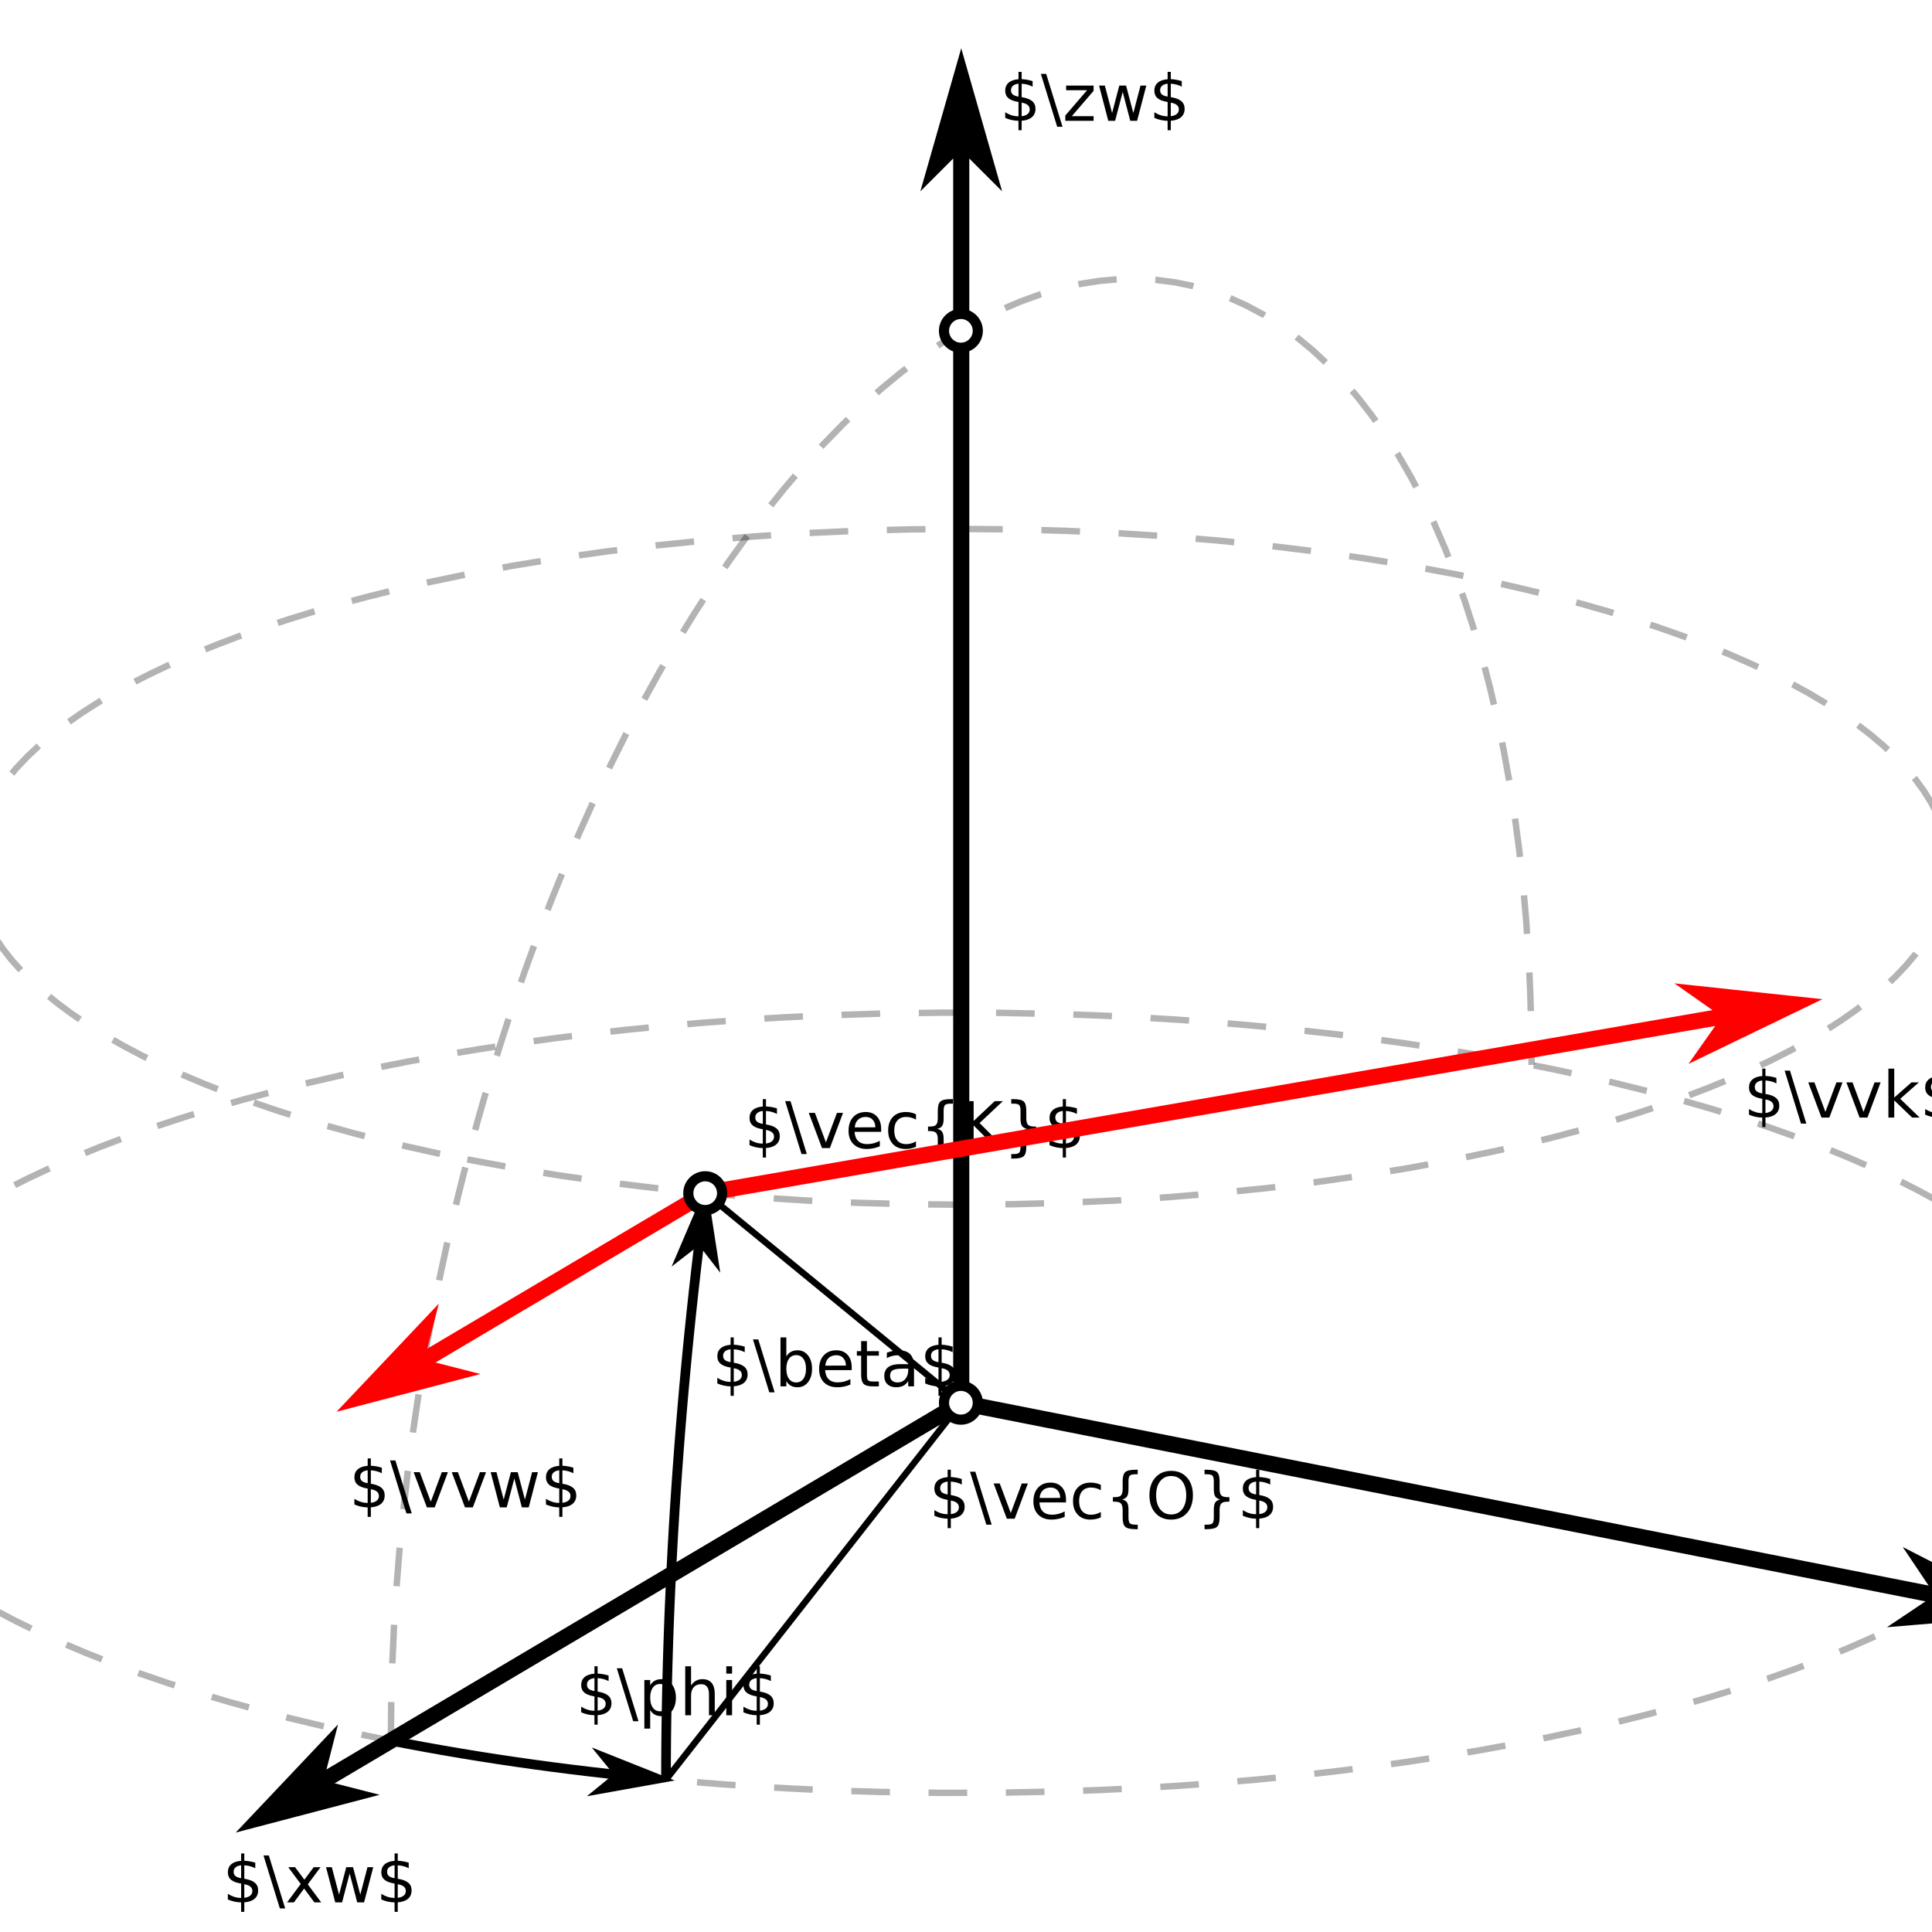
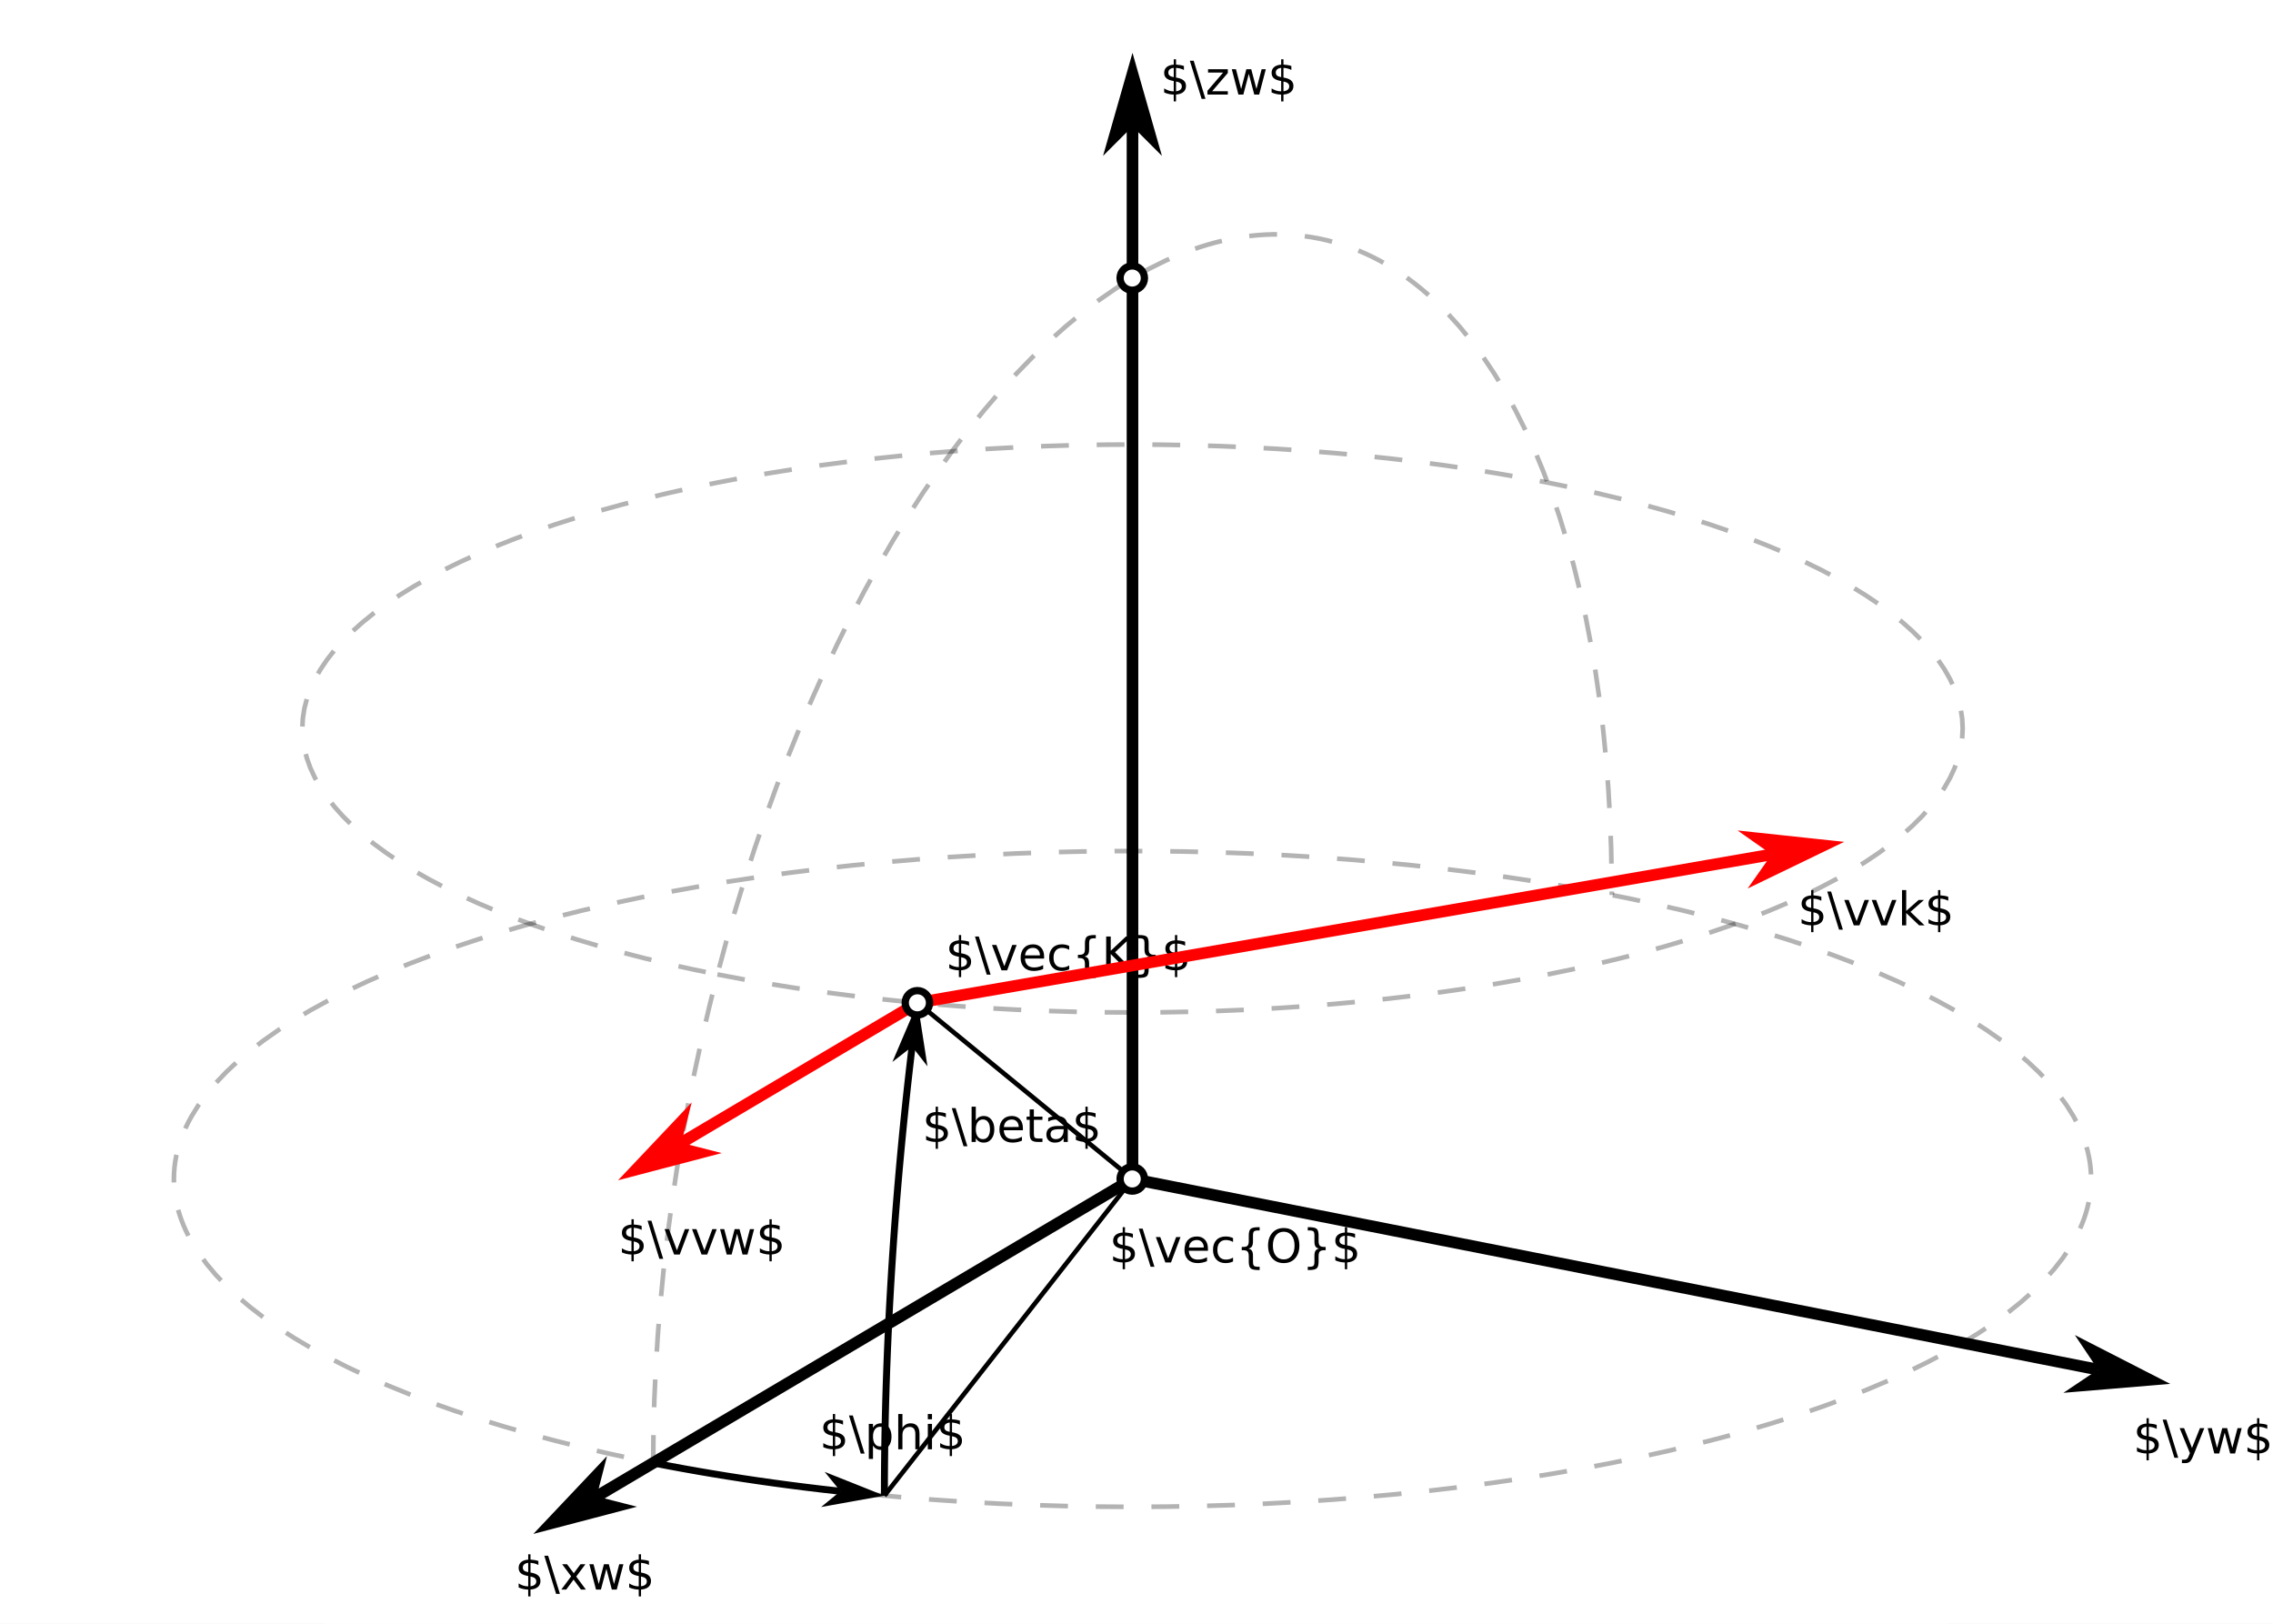
- <svg xmlns="http://www.w3.org/2000/svg" width="600" height="600" viewBox="0 0 600 600" version="1.1">
+ <svg xmlns="http://www.w3.org/2000/svg" width="980" height="700" viewBox="0 0 980 700" version="1.1">
  <defs>
    <marker id="Point1M-k:k:w" style="overflow:visible" refX="0" refY="0" orient="auto">
      <path style="stroke:#000000;fill:#ffffff;stroke-width:3;opacity:1" d="M -2.5,-1.0 C -2.5,1.76 -4.74,4.0 -7.5,4.0 C -10.26,4.0 -12.5,1.76 -12.5,-1.0 C -12.5,-3.76 -10.26,-6.0 -7.5,-6.0 C -4.74,-6.0 -2.5,-3.76 -2.5,-1.0 z" transform="scale(0.35) translate(7.4, 1)" />
    </marker>
    <marker id="Arrow1Mend-k:k" style="overflow:visible" refX="0" refY="0" orient="auto">
      <path style="stroke:#000000;fill:#000000;stroke-width:1pt;opacity:1;stroke-linejoin:miter" d="M 0.0,0.0 L 5.0,-5.0 L -12.5,0.0 L 5.0,5.0 L 0.0,0.0 z" transform="scale(0.4) rotate(180) translate(-0.9,0)" />
    </marker>
    <marker id="Arrow1Mend-r:r" style="overflow:visible" refX="0" refY="0" orient="auto">
      <path style="stroke:#ff0000;fill:#ff0000;stroke-width:1pt;opacity:1;stroke-linejoin:miter" d="M 0.0,0.0 L 5.0,-5.0 L -12.5,0.0 L 5.0,5.0 L 0.0,0.0 z" transform="scale(0.4) rotate(180) translate(-0.9,0)" />
    </marker>
  </defs>
  <defs>
    <style type="text/css">*{stroke-linejoin: round; stroke-linecap: butt}</style>
  </defs>
  <g id="figure_1">
    <g id="patch_1">
-       <path d="M 0 600  L 600 600  L 600 0  L 0 0  z " style="fill: #ffffff" />
+       <path d="M 0 700  L 980 700  L 980 0  L 0 0  z " style="fill: #ffffff" />
    </g>
    <g id="patch_2">
-       <path d="M 0 600  L 600 600  L 600 0  L 0 0  z " style="fill: #ffffff" />
+       <path d="M 140 700  L 840 700  L 840 0  L 140 0  z " style="fill: #ffffff" />
    </g>
    <g id="axes_1">
      <g id="line_1">
-         <path d="M 298.521 435.641  L 219.115 370.549  " style="fill: none; stroke: #000000; stroke-width: 2" />
+         <path d="M 488.274 508.248  L 395.634 432.307  " style="fill: none; stroke: #000000; stroke-width: 2" />
      </g>
      <g id="line_2">
-         <path d="M 298.521 435.641  L 206.831 552.678  " style="fill: none; stroke: #000000; stroke-width: 2" />
+         <path d="M 488.274 508.248  L 381.303 644.791  " style="fill: none; stroke: #000000; stroke-width: 2" />
      </g>
      <g id="text_1">
        <g>
-           <text style="font: 20px 'DejaVu Sans', 'Bitstream Vera Sans', 'Computer Modern Sans Serif', 'Lucida Grande', 'Verdana', 'Geneva', 'Lucid', 'Arial', 'Helvetica', 'Avant Garde', sans-serif; text-anchor: start" x="288.521" y="471.641" transform="rotate(-0 288.5206 471.6414)">$\vec{O}$</text>
+           <text style="font: 20px 'DejaVu Sans', 'Bitstream Vera Sans', 'Computer Modern Sans Serif', 'Lucida Grande', 'Verdana', 'Geneva', 'Lucid', 'Arial', 'Helvetica', 'Avant Garde', sans-serif; text-anchor: start" x="478.274" y="544.248" transform="rotate(-0 478.274 544.2483)">$\vec{O}$</text>
        </g>
      </g>
      <g id="text_2">
        <g>
-           <text style="font: 20px 'DejaVu Sans', 'Bitstream Vera Sans', 'Computer Modern Sans Serif', 'Lucida Grande', 'Verdana', 'Geneva', 'Lucid', 'Arial', 'Helvetica', 'Avant Garde', sans-serif; text-anchor: start" x="231.115" y="356.549" transform="rotate(-0 231.1149 356.5489)">$\vec{K}$</text>
+           <text style="font: 20px 'DejaVu Sans', 'Bitstream Vera Sans', 'Computer Modern Sans Serif', 'Lucida Grande', 'Verdana', 'Geneva', 'Lucid', 'Arial', 'Helvetica', 'Avant Garde', sans-serif; text-anchor: start" x="407.634" y="418.307" transform="rotate(-0 407.6341 418.3071)">$\vec{K}$</text>
        </g>
      </g>
      <g id="text_3">
        <g>
-           <text style="font: 20px 'DejaVu Sans', 'Bitstream Vera Sans', 'Computer Modern Sans Serif', 'Lucida Grande', 'Verdana', 'Geneva', 'Lucid', 'Arial', 'Helvetica', 'Avant Garde', sans-serif; text-anchor: start" x="69.107" y="590.806" transform="rotate(-0 69.10675 590.8061)">$\xw$</text>
+           <text style="font: 20px 'DejaVu Sans', 'Bitstream Vera Sans', 'Computer Modern Sans Serif', 'Lucida Grande', 'Verdana', 'Geneva', 'Lucid', 'Arial', 'Helvetica', 'Avant Garde', sans-serif; text-anchor: start" x="221.958" y="685.274" transform="rotate(-0 221.9579 685.2738)">$\xw$</text>
        </g>
      </g>
      <g id="text_4">
        <g>
-           <text style="font: 20px 'DejaVu Sans', 'Bitstream Vera Sans', 'Computer Modern Sans Serif', 'Lucida Grande', 'Verdana', 'Geneva', 'Lucid', 'Arial', 'Helvetica', 'Avant Garde', sans-serif; text-anchor: start" x="666.021" y="541.369" transform="rotate(-0 666.0207 541.3694)">$\yw$</text>
+           <text style="font: 20px 'DejaVu Sans', 'Bitstream Vera Sans', 'Computer Modern Sans Serif', 'Lucida Grande', 'Verdana', 'Geneva', 'Lucid', 'Arial', 'Helvetica', 'Avant Garde', sans-serif; text-anchor: start" x="919.691" y="626.598" transform="rotate(-0 919.6908 626.5976)">$\yw$</text>
        </g>
      </g>
      <g id="text_5">
        <g>
-           <text style="font: 20px 'DejaVu Sans', 'Bitstream Vera Sans', 'Computer Modern Sans Serif', 'Lucida Grande', 'Verdana', 'Geneva', 'Lucid', 'Arial', 'Helvetica', 'Avant Garde', sans-serif; text-anchor: start" x="310.521" y="37.519" transform="rotate(-0 310.5206 37.51943)">$\zw$</text>
+           <text style="font: 20px 'DejaVu Sans', 'Bitstream Vera Sans', 'Computer Modern Sans Serif', 'Lucida Grande', 'Verdana', 'Geneva', 'Lucid', 'Arial', 'Helvetica', 'Avant Garde', sans-serif; text-anchor: start" x="500.274" y="40.773" transform="rotate(-0 500.274 40.77267)">$\zw$</text>
        </g>
      </g>
      <g id="text_6">
        <g>
-           <text style="font: 20px 'DejaVu Sans', 'Bitstream Vera Sans', 'Computer Modern Sans Serif', 'Lucida Grande', 'Verdana', 'Geneva', 'Lucid', 'Arial', 'Helvetica', 'Avant Garde', sans-serif; text-anchor: start" x="541.512" y="347.078" transform="rotate(-0 541.5116 347.0776)">$\vvk$</text>
+           <text style="font: 20px 'DejaVu Sans', 'Bitstream Vera Sans', 'Computer Modern Sans Serif', 'Lucida Grande', 'Verdana', 'Geneva', 'Lucid', 'Arial', 'Helvetica', 'Avant Garde', sans-serif; text-anchor: start" x="775.097" y="398.924" transform="rotate(-0 775.0968 398.9238)">$\vvk$</text>
        </g>
      </g>
      <g id="text_7">
        <g>
-           <text style="font: 20px 'DejaVu Sans', 'Bitstream Vera Sans', 'Computer Modern Sans Serif', 'Lucida Grande', 'Verdana', 'Geneva', 'Lucid', 'Arial', 'Helvetica', 'Avant Garde', sans-serif; text-anchor: start" x="108.408" y="468.131" transform="rotate(-0 108.408 468.1313)">$\vvw$</text>
+           <text style="font: 20px 'DejaVu Sans', 'Bitstream Vera Sans', 'Computer Modern Sans Serif', 'Lucida Grande', 'Verdana', 'Geneva', 'Lucid', 'Arial', 'Helvetica', 'Avant Garde', sans-serif; text-anchor: start" x="266.476" y="540.82" transform="rotate(-0 266.476 540.8198)">$\vvw$</text>
        </g>
      </g>
      <g id="text_8">
        <g>
-           <text style="font: 20px 'DejaVu Sans', 'Bitstream Vera Sans', 'Computer Modern Sans Serif', 'Lucida Grande', 'Verdana', 'Geneva', 'Lucid', 'Arial', 'Helvetica', 'Avant Garde', sans-serif; text-anchor: start" x="221.115" y="430.549" transform="rotate(-0 221.1149 430.5489)">$\beta$</text>
+           <text style="font: 20px 'DejaVu Sans', 'Bitstream Vera Sans', 'Computer Modern Sans Serif', 'Lucida Grande', 'Verdana', 'Geneva', 'Lucid', 'Arial', 'Helvetica', 'Avant Garde', sans-serif; text-anchor: start" x="397.634" y="492.307" transform="rotate(-0 397.6341 492.3071)">$\beta$</text>
        </g>
      </g>
      <g id="text_9">
        <g>
-           <text style="font: 20px 'DejaVu Sans', 'Bitstream Vera Sans', 'Computer Modern Sans Serif', 'Lucida Grande', 'Verdana', 'Geneva', 'Lucid', 'Arial', 'Helvetica', 'Avant Garde', sans-serif; text-anchor: start" x="178.831" y="532.678" transform="rotate(-0 178.8308 532.6776)">$\phi$</text>
+           <text style="font: 20px 'DejaVu Sans', 'Bitstream Vera Sans', 'Computer Modern Sans Serif', 'Lucida Grande', 'Verdana', 'Geneva', 'Lucid', 'Arial', 'Helvetica', 'Avant Garde', sans-serif; text-anchor: start" x="353.303" y="624.791" transform="rotate(-0 353.3026 624.7905)">$\phi$</text>
        </g>
      </g>
      <g id="arc_1">
-         <path d="M 121.39 540.573  L 121.497 528.891  L 121.821 517.096  L 122.36 505.201  L 123.113 493.222  L 124.081 481.172  L 125.26 469.067  L 126.651 456.921  L 128.251 444.749  L 130.059 432.566  L 132.072 420.387  L 134.288 408.227  L 136.703 396.1  L 139.316 384.021  L 142.123 372.005  L 145.121 360.066  L 148.305 348.22  L 151.672 336.48  L 155.219 324.861  L 158.939 313.377  L 162.83 302.041  L 166.887 290.869  L 171.103 279.873  L 175.475 269.067  L 179.997 258.463  L 184.663 248.076  L 189.468 237.917  L 194.406 227.999  L 199.47 218.334  L 204.655 208.934  L 209.955 199.81  L 215.363 190.973  L 220.871 182.434  L 226.475 174.204  L 232.166 166.292  L 237.938 158.709  L 243.784 151.463  L 249.697 144.563  L 255.669 138.018  L 261.693 131.835  L 267.762 126.022  L 273.869 120.587  L 280.005 115.536  L 286.165 110.874  L 292.339 106.609  L 298.521 102.744  L 304.702 99.285  L 310.877 96.235  L 317.036 93.599  L 323.172 91.38  L 329.279 89.58  L 335.348 88.202  L 341.372 87.247  L 347.345 86.717  L 353.257 86.611  L 359.103 86.931  L 364.875 87.676  L 370.566 88.845  L 376.17 90.436  L 381.679 92.448  L 387.086 94.878  L 392.386 97.723  L 397.571 100.98  L 402.636 104.644  L 407.573 108.712  L 412.378 113.178  L 417.044 118.037  L 421.566 123.283  L 425.938 128.91  L 430.155 134.91  L 434.211 141.277  L 438.102 148.002  L 441.823 155.077  L 445.369 162.495  L 448.736 170.245  L 451.921 178.319  L 454.918 186.706  L 457.725 195.397  L 460.338 204.38  L 462.754 213.645  L 464.969 223.18  L 466.982 232.974  L 468.79 243.015  L 470.39 253.291  L 471.781 263.789  L 472.961 274.497  L 473.928 285.4  L 474.681 296.487  L 475.22 307.743  L 475.544 319.156  L 475.652 330.71  L 475.652 330.71  " style="fill: none; stroke-dasharray: 12,12; stroke-dashoffset: 0; stroke: #000000; stroke-opacity: 0.3; stroke-width: 2" />
+         <path d="M 281.621 630.669  L 281.747 617.04  L 282.125 603.278  L 282.753 589.401  L 283.632 575.425  L 284.761 561.367  L 286.137 547.245  L 287.76 533.075  L 289.626 518.874  L 291.735 504.661  L 294.084 490.452  L 296.669 476.265  L 299.487 462.116  L 302.536 448.024  L 305.81 434.005  L 309.307 420.077  L 313.022 406.256  L 316.951 392.56  L 321.088 379.004  L 325.429 365.606  L 329.969 352.382  L 334.701 339.347  L 339.62 326.518  L 344.721 313.911  L 349.996 301.541  L 355.44 289.422  L 361.046 277.57  L 366.806 265.999  L 372.715 254.723  L 378.765 243.756  L 384.948 233.111  L 391.256 222.802  L 397.683 212.84  L 404.221 203.238  L 410.86 194.008  L 417.595 185.16  L 424.415 176.706  L 431.313 168.657  L 438.28 161.021  L 445.308 153.807  L 452.389 147.026  L 459.514 140.685  L 466.673 134.792  L 473.859 129.353  L 481.062 124.377  L 488.274 119.868  L 495.486 115.832  L 502.689 112.274  L 509.875 109.199  L 513.459 107.843  L 517.035 106.61  L 520.602 105.499  L 524.159 104.51  L 527.705 103.645  L 531.24 102.902  L 534.761 102.283  L 538.268 101.788  L 541.76 101.417  L 545.235 101.169  L 548.694 101.046  L 552.133 101.046  L 555.554 101.171  L 558.954 101.42  L 562.332 101.792  L 565.688 102.289  L 569.02 102.909  L 572.327 103.652  L 575.609 104.519  L 578.865 105.509  L 582.093 106.621  L 585.292 107.856  L 588.461 109.212  L 591.601 110.691  L 594.708 112.29  L 597.783 114.01  L 600.825 115.85  L 603.833 117.81  L 606.805 119.888  L 609.742 122.085  L 612.641 124.399  L 615.502 126.831  L 618.325 129.378  L 623.851 134.819  L 629.211 140.714  L 634.4 147.057  L 639.41 153.841  L 644.237 161.056  L 648.874 168.694  L 653.314 176.746  L 657.554 185.201  L 661.588 194.051  L 665.41 203.283  L 669.017 212.886  L 672.403 222.85  L 675.565 233.161  L 678.499 243.807  L 681.201 254.776  L 683.668 266.053  L 685.897 277.626  L 687.885 289.479  L 689.63 301.599  L 691.13 313.971  L 692.383 326.579  L 693.387 339.409  L 694.141 352.444  L 694.644 365.669  L 694.895 379.068  L 694.927 385.828  L 694.927 385.828  " style="fill: none; stroke-dasharray: 12,12; stroke-dashoffset: 0; stroke: #000000; stroke-opacity: 0.3; stroke-width: 2" />
      </g>
      <g id="arc_2">
-         <path d="M 121.39 540.573  L 132.205 542.624  L 143.222 544.544  L 154.429 546.331  L 165.812 547.983  L 177.356 549.499  L 189.048 550.876  L 200.873 552.112  L 212.817 553.207  L 224.865 554.158  L 237.004 554.965  L 249.217 555.627  L 261.49 556.142  L 273.809 556.511  L 292.338 556.788  L 310.884 556.732  L 329.397 556.345  L 341.694 555.903  L 353.939 555.314  L 366.117 554.58  L 378.212 553.701  L 390.21 552.678  L 402.097 551.512  L 413.857 550.205  L 425.477 548.758  L 436.942 547.174  L 448.238 545.454  L 459.352 543.6  L 470.27 541.614  L 480.979 539.5  L 491.466 537.259  L 501.717 534.894  L 511.721 532.408  L 521.465 529.804  L 530.938 527.086  L 540.127 524.256  L 549.022 521.318  L 557.612 518.276  L 565.886 515.133  L 573.834 511.893  L 581.447 508.56  L 588.715 505.139  L 595.63 501.632  L 601 498.706  M 601 372.577  L 595.63 369.65  L 588.715 366.144  L 581.447 362.723  L 573.834 359.39  L 565.886 356.15  L 557.612 353.007  L 549.022 349.965  L 540.127 347.027  L 530.938 344.197  L 521.465 341.479  L 511.721 338.875  L 501.717 336.389  L 491.466 334.024  L 480.979 331.783  L 470.27 329.668  L 459.352 327.683  L 448.238 325.829  L 436.942 324.109  L 425.477 322.524  L 413.857 321.078  L 402.097 319.771  L 390.21 318.605  L 378.212 317.582  L 366.117 316.703  L 353.939 315.968  L 341.694 315.38  L 329.397 314.938  L 310.884 314.55  L 292.338 314.495  L 273.809 314.772  L 255.347 315.38  L 243.102 315.968  L 230.924 316.703  L 218.829 317.582  L 206.831 318.605  L 194.944 319.771  L 183.184 321.078  L 171.564 322.524  L 160.099 324.109  L 148.803 325.829  L 137.689 327.683  L 126.771 329.668  L 116.062 331.783  L 105.576 334.024  L 95.324 336.389  L 85.32 338.875  L 75.576 341.479  L 66.104 344.197  L 56.914 347.027  L 48.019 349.965  L 39.43 353.007  L 31.156 356.15  L 23.207 359.39  L 15.594 362.723  L 8.326 366.144  L 1.411 369.65  L -1 370.945  M -1 500.338  L 4.824 503.396  L 11.916 506.86  L 19.358 510.238  L 27.14 513.525  L 35.253 516.716  L 43.686 519.81  L 52.429 522.8  L 61.473 525.684  L 70.805 528.459  L 80.415 531.121  L 90.291 533.666  L 100.42 536.092  L 110.79 538.395  L 121.39 540.573  L 121.39 540.573  " style="fill: none; stroke-dasharray: 12,12; stroke-dashoffset: 0; stroke: #000000; stroke-opacity: 0.3; stroke-width: 2" />
+         <path d="M 281.621 630.669  L 294.239 633.061  L 307.093 635.301  L 320.167 637.386  L 333.447 639.314  L 346.915 641.082  L 360.556 642.689  L 374.352 644.131  L 388.286 645.408  L 402.343 646.518  L 416.504 647.46  L 430.753 648.231  L 445.072 648.833  L 459.443 649.263  L 473.85 649.521  L 488.274 649.607  L 502.698 649.521  L 517.105 649.263  L 531.476 648.833  L 545.795 648.231  L 560.044 647.46  L 574.205 646.518  L 588.262 645.408  L 602.197 644.131  L 615.993 642.689  L 629.633 641.082  L 643.101 639.314  L 656.381 637.386  L 669.455 635.301  L 682.309 633.061  L 694.927 630.669  L 707.293 628.127  L 719.392 625.44  L 731.209 622.61  L 742.731 619.641  L 753.942 616.535  L 764.83 613.298  L 775.38 609.933  L 785.581 606.444  L 795.42 602.836  L 804.885 599.112  L 813.964 595.278  L 822.646 591.337  L 830.92 587.295  L 838.777 583.157  L 846.207 578.928  L 853.201 574.612  L 859.751 570.216  L 865.848 565.744  L 871.485 561.202  L 876.655 556.596  L 881.351 551.931  L 885.569 547.212  L 889.303 542.446  L 892.548 537.638  L 895.301 532.795  L 896.491 530.362  L 897.558 527.922  L 898.499 525.476  L 899.316 523.024  L 900.007 520.569  L 900.573 518.109  L 901.013 515.646  L 901.328 513.182  L 901.517 510.715  L 901.58 508.248  L 901.517 505.781  L 901.328 503.315  L 901.013 500.85  L 900.573 498.388  L 900.007 495.928  L 899.316 493.472  L 898.499 491.021  L 897.558 488.575  L 896.491 486.135  L 895.301 483.702  L 893.986 481.276  L 890.987 476.449  L 887.497 471.662  L 883.52 466.919  L 879.062 462.226  L 874.128 457.59  L 868.724 453.015  L 862.856 448.507  L 856.532 444.073  L 849.759 439.716  L 842.546 435.443  L 834.902 431.259  L 826.834 427.168  L 818.355 423.176  L 809.473 419.288  L 800.2 415.508  L 790.547 411.842  L 780.525 408.292  L 770.148 404.865  L 759.427 401.563  L 748.376 398.392  L 737.008 395.354  L 725.337 392.454  L 713.377 389.695  L 701.142 387.08  L 688.649 384.613  L 675.911 382.297  L 662.945 380.134  L 649.766 378.127  L 636.39 376.278  L 622.833 374.591  L 609.113 373.066  L 595.245 371.706  L 581.248 370.512  L 567.137 369.486  L 552.929 368.63  L 538.643 367.943  L 524.296 367.427  L 509.905 367.083  L 495.487 366.911  L 481.061 366.911  L 466.643 367.083  L 452.252 367.427  L 437.905 367.943  L 423.619 368.63  L 409.412 369.486  L 395.3 370.512  L 381.303 371.706  L 367.435 373.066  L 353.715 374.591  L 340.158 376.278  L 326.783 378.127  L 313.603 380.134  L 300.637 382.297  L 287.899 384.613  L 275.406 387.08  L 263.172 389.695  L 251.212 392.454  L 239.54 395.354  L 228.172 398.392  L 217.121 401.563  L 206.4 404.865  L 196.023 408.292  L 186.001 411.842  L 176.348 415.508  L 167.075 419.288  L 158.193 423.176  L 149.714 427.168  L 141.647 431.259  L 134.002 435.443  L 126.789 439.716  L 120.016 444.073  L 113.692 448.507  L 107.824 453.015  L 102.42 457.59  L 97.486 462.226  L 93.028 466.919  L 89.051 471.662  L 85.561 476.449  L 82.562 481.276  L 81.247 483.702  L 80.057 486.135  L 78.99 488.575  L 78.049 491.021  L 77.232 493.472  L 76.541 495.928  L 75.975 498.388  L 75.535 500.85  L 75.22 503.315  L 75.031 505.781  L 74.968 508.248  L 75.031 510.715  L 75.22 513.182  L 75.535 515.646  L 75.975 518.109  L 76.541 520.569  L 77.232 523.024  L 78.049 525.476  L 78.99 527.922  L 80.057 530.362  L 81.247 532.795  L 82.562 535.221  L 85.561 540.047  L 89.051 544.835  L 93.028 549.578  L 97.486 554.27  L 102.42 558.907  L 107.824 563.482  L 113.692 567.989  L 120.016 572.424  L 126.789 576.78  L 134.002 581.053  L 141.647 585.238  L 149.714 589.328  L 158.193 593.32  L 167.075 597.208  L 176.348 600.988  L 186.001 604.655  L 196.023 608.204  L 206.4 611.632  L 217.121 614.933  L 228.172 618.105  L 239.54 621.143  L 251.212 624.043  L 263.172 626.802  L 275.406 629.417  L 281.621 630.669  L 281.621 630.669  " style="fill: none; stroke-dasharray: 12,12; stroke-dashoffset: 0; stroke: #000000; stroke-opacity: 0.3; stroke-width: 2" />
      </g>
      <g id="arc_3">
-         <path d="M 145.121 360.066  L 159.236 362.688  L 173.734 365.053  L 188.573 367.155  L 203.714 368.989  L 219.115 370.549  L 234.733 371.831  L 250.527 372.833  L 266.451 373.55  L 282.464 373.981  L 298.521 374.124  L 314.577 373.981  L 330.59 373.55  L 346.515 372.833  L 362.308 371.831  L 377.926 370.549  L 393.327 368.989  L 408.468 367.155  L 423.307 365.053  L 437.805 362.688  L 451.921 360.066  L 465.616 357.196  L 474.494 355.148  L 483.157 352.995  L 491.596 350.74  L 499.8 348.386  L 507.758 345.935  L 515.461 343.391  L 522.9 340.756  L 530.066 338.034  L 536.949 335.228  L 543.542 332.342  L 549.836 329.379  L 555.825 326.343  L 561.5 323.236  L 566.854 320.065  L 571.881 316.831  L 576.576 313.539  L 580.932 310.193  L 584.943 306.797  L 588.606 303.355  L 591.915 299.872  L 594.867 296.351  L 597.457 292.797  L 599.684 289.215  L 601 286.718  M 601 251.667  L 599.684 249.171  L 597.457 245.588  L 594.867 242.034  L 591.915 238.514  L 588.606 235.03  L 584.943 231.588  L 580.932 228.192  L 576.576 224.847  L 571.881 221.555  L 566.854 218.321  L 561.5 215.149  L 555.825 212.043  L 549.836 209.006  L 543.542 206.043  L 536.949 203.157  L 530.066 200.351  L 522.9 197.629  L 515.461 194.995  L 507.758 192.45  L 499.8 190  L 491.596 187.645  L 483.157 185.39  L 474.494 183.238  L 465.616 181.189  L 451.921 178.319  L 437.805 175.698  L 423.307 173.333  L 408.468 171.23  L 393.327 169.397  L 377.926 167.836  L 362.308 166.554  L 346.515 165.553  L 330.59 164.836  L 314.577 164.405  L 298.521 164.261  L 282.464 164.405  L 266.451 164.836  L 250.527 165.553  L 234.733 166.554  L 219.115 167.836  L 203.714 169.397  L 188.573 171.23  L 173.734 173.333  L 159.236 175.698  L 145.121 178.319  L 131.425 181.189  L 122.547 183.238  L 113.884 185.39  L 105.445 187.645  L 97.242 190  L 89.283 192.45  L 81.58 194.995  L 74.141 197.629  L 66.976 200.351  L 60.092 203.157  L 53.499 206.043  L 47.205 209.006  L 41.216 212.043  L 35.542 215.149  L 30.187 218.321  L 25.16 221.555  L 20.465 224.847  L 16.11 228.192  L 12.098 231.588  L 8.435 235.03  L 5.126 238.514  L 2.175 242.034  L -0.416 245.588  L -1 246.489  M -1 291.896  L 0.834 294.578  L 3.605 298.116  L 6.736 301.618  L 10.223 305.081  L 14.061 308.501  L 18.245 311.872  L 22.771 315.192  L 27.632 318.455  L 32.824 321.658  L 38.339 324.798  L 44.172 327.87  L 50.314 330.87  L 56.759 333.795  L 63.498 336.641  L 70.524 339.406  L 77.827 342.084  L 85.399 344.674  L 93.231 347.172  L 101.313 349.575  L 109.636 351.88  L 118.188 354.084  L 126.96 356.185  L 135.941 358.18  L 145.121 360.066  L 145.121 360.066  " style="fill: none; stroke-dasharray: 12,12; stroke-dashoffset: 0; stroke: #000000; stroke-opacity: 0.3; stroke-width: 2" />
+         <path d="M 309.307 420.077  L 320.234 422.149  L 331.366 424.089  L 342.689 425.895  L 354.19 427.564  L 365.854 429.096  L 377.667 430.487  L 389.614 431.736  L 401.682 432.842  L 413.856 433.803  L 426.12 434.619  L 438.459 435.287  L 450.86 435.808  L 463.306 436.18  L 475.782 436.404  L 488.274 436.478  L 500.766 436.404  L 513.242 436.18  L 525.688 435.808  L 538.089 435.287  L 550.429 434.619  L 562.693 433.803  L 574.866 432.842  L 586.934 431.736  L 598.882 430.487  L 610.694 429.096  L 622.358 427.564  L 633.859 425.895  L 645.182 424.089  L 656.314 422.149  L 667.241 420.077  L 677.95 417.876  L 688.428 415.549  L 698.662 413.098  L 708.64 410.527  L 718.349 407.838  L 727.778 405.034  L 736.915 402.12  L 745.75 399.098  L 754.27 395.973  L 762.467 392.748  L 770.329 389.428  L 777.848 386.015  L 785.014 382.515  L 791.819 378.931  L 798.253 375.268  L 804.31 371.531  L 809.982 367.724  L 815.262 363.851  L 820.144 359.918  L 824.621 355.928  L 828.689 351.888  L 832.342 347.802  L 835.575 343.674  L 838.386 339.511  L 840.77 335.316  L 842.724 331.096  L 844.247 326.854  L 845.336 322.598  L 845.989 318.33  L 846.207 314.058  L 845.989 309.786  L 845.336 305.518  L 844.247 301.262  L 842.724 297.02  L 840.77 292.8  L 838.386 288.605  L 835.575 284.442  L 832.342 280.314  L 828.689 276.228  L 824.621 272.188  L 820.144 268.199  L 815.262 264.265  L 809.982 260.392  L 804.31 256.585  L 798.253 252.848  L 791.819 249.185  L 785.014 245.601  L 777.848 242.101  L 770.329 238.688  L 762.467 235.368  L 754.27 232.143  L 745.75 229.018  L 736.915 225.996  L 727.778 223.082  L 718.349 220.279  L 708.64 217.589  L 698.662 215.018  L 688.428 212.567  L 677.95 210.24  L 667.241 208.039  L 656.314 205.967  L 645.182 204.027  L 633.859 202.221  L 622.358 200.552  L 610.694 199.02  L 598.882 197.629  L 586.934 196.38  L 574.866 195.274  L 562.693 194.313  L 550.429 193.497  L 538.089 192.829  L 525.688 192.308  L 513.242 191.936  L 500.766 191.712  L 488.274 191.638  L 475.782 191.712  L 463.306 191.936  L 450.86 192.308  L 438.459 192.829  L 426.12 193.497  L 413.856 194.313  L 401.682 195.274  L 389.614 196.38  L 377.667 197.629  L 365.854 199.02  L 354.19 200.552  L 342.689 202.221  L 331.366 204.027  L 320.234 205.967  L 309.307 208.039  L 298.598 210.24  L 288.12 212.567  L 277.886 215.018  L 267.908 217.589  L 258.199 220.279  L 248.77 223.082  L 239.633 225.996  L 230.798 229.018  L 222.278 232.143  L 214.081 235.368  L 206.219 238.688  L 198.7 242.101  L 191.534 245.601  L 184.729 249.185  L 178.295 252.848  L 172.238 256.585  L 166.566 260.392  L 161.286 264.265  L 156.404 268.199  L 151.927 272.188  L 147.859 276.228  L 144.206 280.314  L 140.973 284.442  L 138.162 288.605  L 135.778 292.8  L 133.824 297.02  L 132.301 301.262  L 131.213 305.518  L 130.559 309.786  L 130.341 314.058  L 130.559 318.33  L 131.213 322.598  L 132.301 326.854  L 133.824 331.096  L 135.778 335.316  L 138.162 339.511  L 140.973 343.674  L 144.206 347.802  L 147.859 351.888  L 151.927 355.928  L 156.404 359.918  L 161.286 363.851  L 166.566 367.724  L 172.238 371.531  L 178.295 375.268  L 184.729 378.931  L 191.534 382.515  L 198.7 386.015  L 206.219 389.428  L 214.081 392.748  L 222.278 395.973  L 230.798 399.098  L 239.633 402.12  L 248.77 405.034  L 258.199 407.838  L 267.908 410.527  L 277.886 413.098  L 288.12 415.549  L 298.598 417.876  L 309.307 420.077  L 309.307 420.077  " style="fill: none; stroke-dasharray: 12,12; stroke-dashoffset: 0; stroke: #000000; stroke-opacity: 0.3; stroke-width: 2" />
      </g>
      <g id="arcmeasure_1" marker-end="url(#Arrow1Mend-k:k)">
-         <path d="M 206.831 552.678  L 206.845 546.85  L 206.887 540.988  L 206.956 535.095  L 207.054 529.171  L 207.18 523.218  L 207.333 517.239  L 207.514 511.235  L 207.723 505.208  L 207.96 499.16  L 208.224 493.092  L 208.515 487.007  L 208.834 480.907  L 209.181 474.792  L 209.554 468.666  L 209.955 462.529  L 210.383 456.385  L 210.837 450.234  L 211.318 444.078  L 211.826 437.92  L 212.36 431.762  L 212.921 425.604  L 213.507 419.45  L 214.12 413.3  L 214.758 407.158  L 215.421 401.024  L 216.11 394.9  L 216.824 388.789  L 217.087 386.696  " style="fill: none; stroke: #000000; stroke-width: 3" />
+         <path d="M 381.303 644.791  L 381.319 637.992  L 381.368 631.153  L 381.449 624.277  L 381.563 617.366  L 381.71 610.421  L 381.889 603.446  L 382.1 596.441  L 382.344 589.41  L 382.62 582.353  L 382.928 575.275  L 383.268 568.175  L 383.64 561.058  L 384.044 553.924  L 384.48 546.777  L 384.948 539.618  L 385.447 532.449  L 385.977 525.273  L 386.538 518.091  L 387.131 510.907  L 387.754 503.722  L 388.408 496.538  L 389.092 489.358  L 389.806 482.184  L 390.551 475.017  L 391.325 467.861  L 392.129 460.717  L 392.962 453.587  L 393.268 451.146  " style="fill: none; stroke: #000000; stroke-width: 3" />
      </g>
      <g id="arcmeasure_2" marker-end="url(#Arrow1Mend-k:k)">
-         <path d="M 121.39 540.573  L 126.771 541.614  L 132.205 542.624  L 137.689 543.6  L 143.222 544.544  L 148.803 545.454  L 154.429 546.331  L 160.099 547.174  L 165.812 547.983  L 171.564 548.758  L 177.356 549.499  L 183.184 550.205  L 189.048 550.876  L 190.639 551.037  " style="fill: none; stroke: #000000; stroke-width: 3" />
+         <path d="M 281.621 630.669  L 287.899 631.884  L 294.239 633.061  L 300.637 634.2  L 307.093 635.301  L 313.603 636.363  L 320.167 637.386  L 326.783 638.37  L 333.447 639.314  L 340.158 640.218  L 346.915 641.082  L 353.715 641.906  L 360.556 642.689  L 362.413 642.877  " style="fill: none; stroke: #000000; stroke-width: 3" />
      </g>
      <g id="vector_1" marker-end="url(#Arrow1Mend-k:k)">
-         <path d="M 298.521 435.641  L 100.443 552.982  " style="fill: none; stroke: #000000; stroke-width: 5" />
+         <path d="M 488.274 508.248  L 257.184 645.145  " style="fill: none; stroke: #000000; stroke-width: 5" />
      </g>
      <g id="vector_2" marker-end="url(#Arrow1Mend-k:k)">
-         <path d="M 298.521 435.641  L 601 495.371  " style="fill: none; stroke: #000000; stroke-width: 5" />
+         <path d="M 488.274 508.248  L 904.646 590.467  " style="fill: none; stroke: #000000; stroke-width: 5" />
      </g>
      <g id="vector_3" marker-end="url(#Arrow1Mend-k:k)">
-         <path d="M 298.521 435.641  L 298.521 46.643  " style="fill: none; stroke: #000000; stroke-width: 5" />
+         <path d="M 488.274 508.248  L 488.274 54.417  " style="fill: none; stroke: #000000; stroke-width: 5" />
      </g>
      <g id="vector_4" marker-end="url(#Arrow1Mend-r:r)">
-         <path d="M 219.115 370.549  L 131.744 422.307  " style="fill: none; stroke: #ff0000; stroke-width: 5" />
+         <path d="M 395.634 432.307  L 293.702 492.691  " style="fill: none; stroke: #ff0000; stroke-width: 5" />
      </g>
      <g id="vector_5" marker-end="url(#Arrow1Mend-r:r)">
-         <path d="M 219.115 370.549  L 534.788 315.719  " style="fill: none; stroke: #ff0000; stroke-width: 5" />
+         <path d="M 395.634 432.307  L 763.919 368.339  " style="fill: none; stroke: #ff0000; stroke-width: 5" />
      </g>
      <g id="point_1" marker-start="url(#Point1M-k:k:w)">
-         <path d="M 298.521 435.641  L 298.521 435.641  " style="fill: none; stroke: #000000; stroke-width: 3" />
+         <path d="M 488.274 508.248  L 488.274 508.248  " style="fill: none; stroke: #000000; stroke-width: 3" />
      </g>
      <g id="point_2" marker-start="url(#Point1M-k:k:w)">
-         <path d="M 219.115 370.549  L 219.115 370.549  " style="fill: none; stroke: #000000; stroke-width: 3" />
+         <path d="M 395.634 432.307  L 395.634 432.307  " style="fill: none; stroke: #000000; stroke-width: 3" />
      </g>
      <g id="point_3" marker-start="url(#Point1M-k:k:w)">
-         <path d="M 298.521 102.744  L 298.521 102.744  " style="fill: none; stroke: #000000; stroke-width: 3" />
+         <path d="M 488.274 119.868  L 488.274 119.868  " style="fill: none; stroke: #000000; stroke-width: 3" />
      </g>
    </g>
  </g>
  <defs>
  </defs>
</svg>
